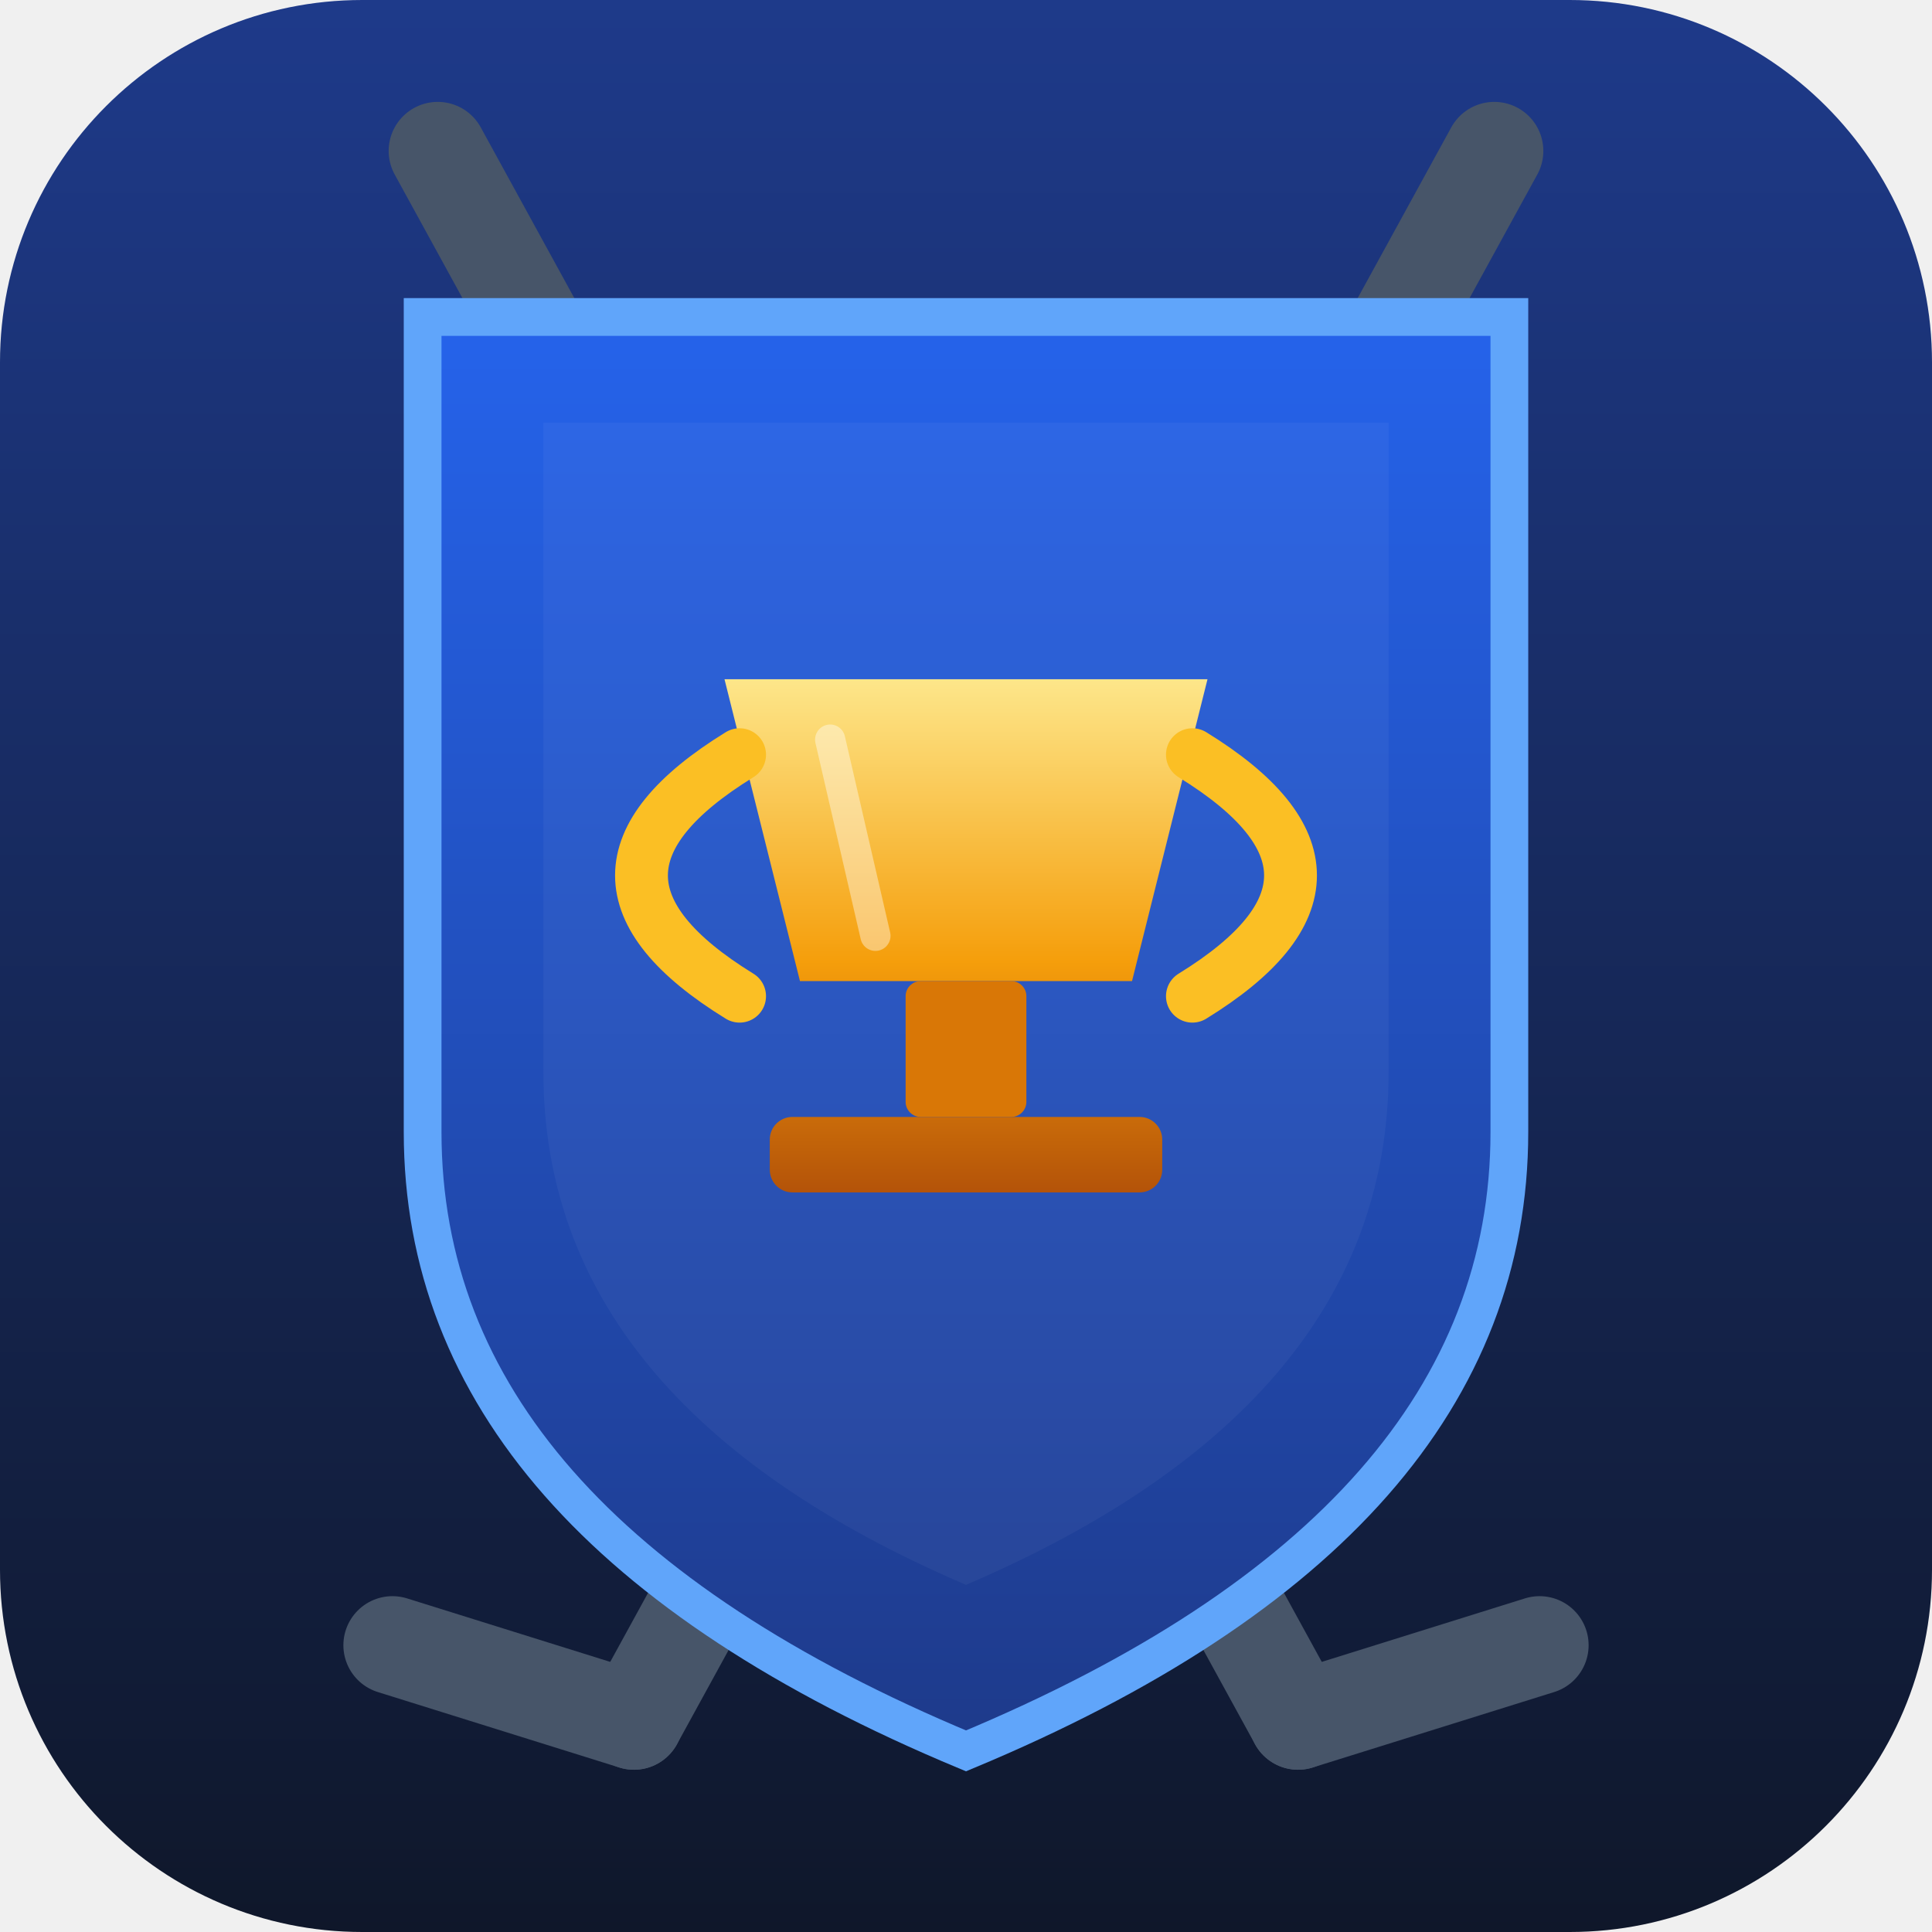
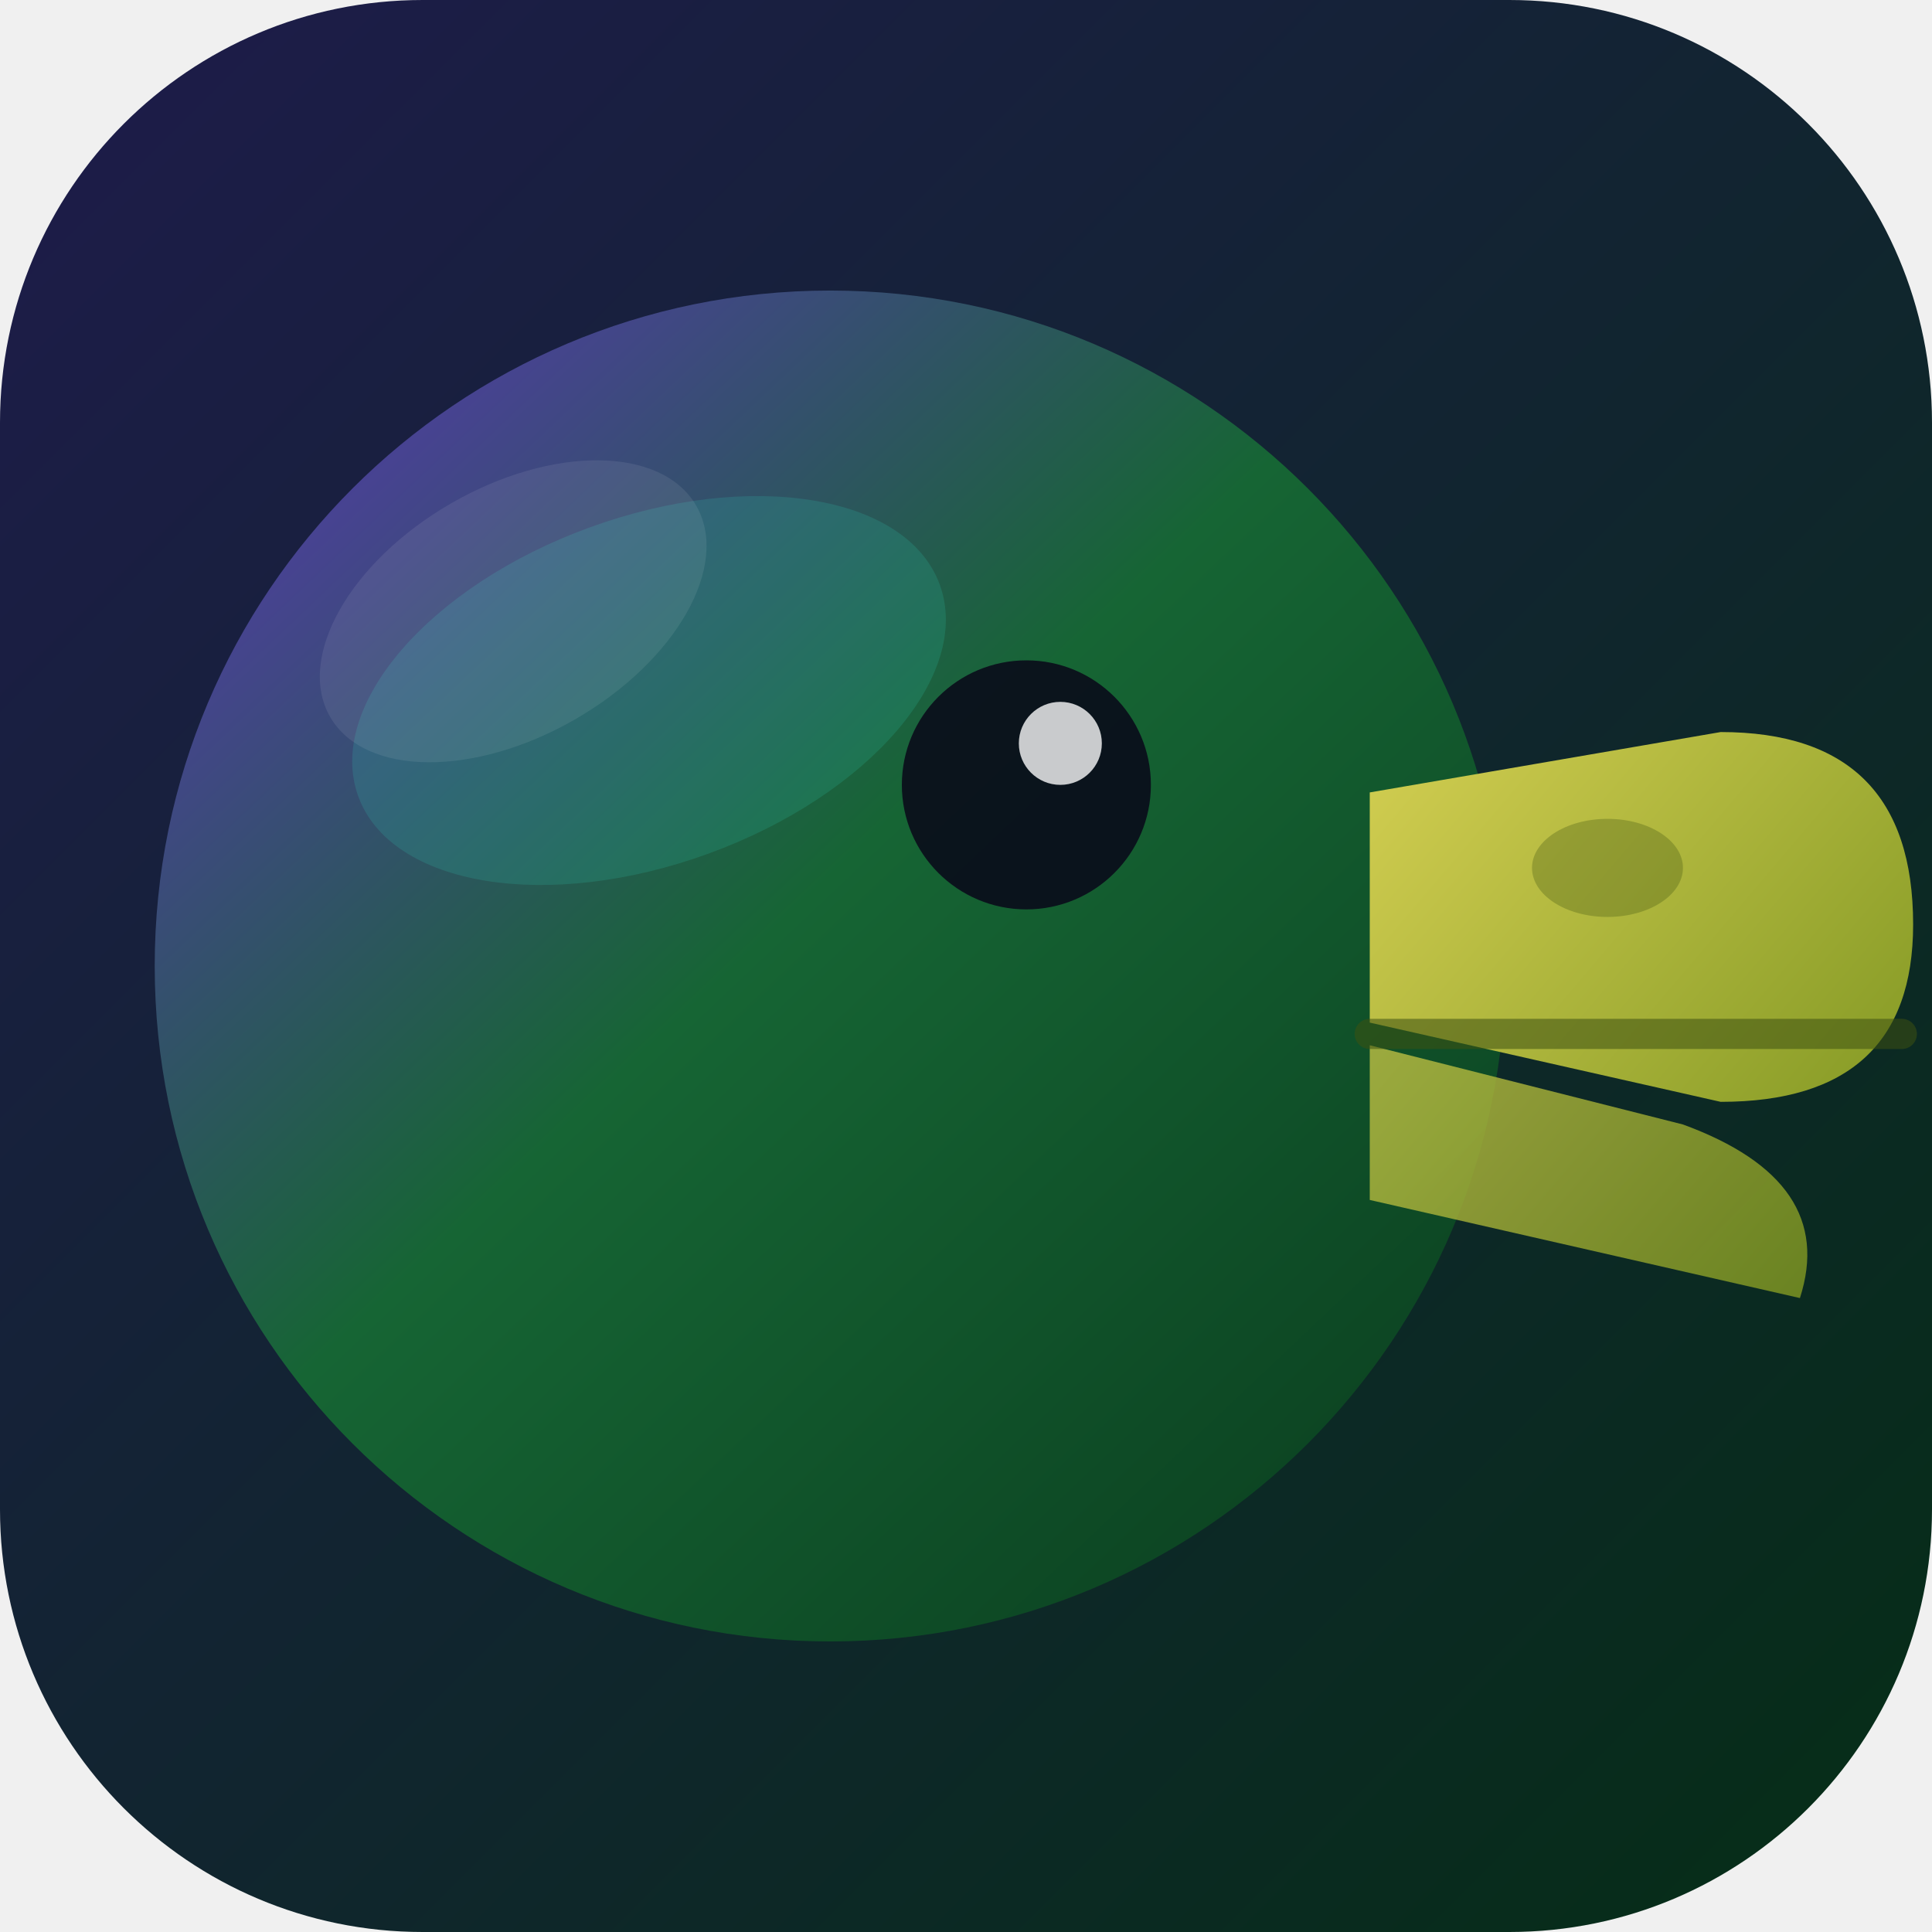
- <svg xmlns="http://www.w3.org/2000/svg" viewBox="0 0 512 512">
+ <svg xmlns="http://www.w3.org/2000/svg" viewBox="0 0 512 512" fill="none">
  <defs>
-     <linearGradient id="bg" x1="0" y1="0" x2="0" y2="512" gradientUnits="userSpaceOnUse">
-       <stop offset="0%" stop-color="#1e3a8a" />
-       <stop offset="100%" stop-color="#0f172a" />
+     <linearGradient id="bg" x1="0" y1="0" x2="512" y2="512" gradientUnits="userSpaceOnUse">
+       <stop offset="0%" stop-color="#1e1b4b" />
+       <stop offset="100%" stop-color="#052E16" />
    </linearGradient>
-     <linearGradient id="shield" x1="256" y1="84" x2="256" y2="464" gradientUnits="userSpaceOnUse">
-       <stop offset="0%" stop-color="#2563eb" />
-       <stop offset="100%" stop-color="#1e3a8a" />
+     <linearGradient id="head" x1="25" y1="25" x2="460" y2="485" gradientUnits="userSpaceOnUse">
+       <stop offset="0%" stop-color="#6D28D9" />
+       <stop offset="45%" stop-color="#166534" />
+       <stop offset="100%" stop-color="#052E16" />
    </linearGradient>
-     <linearGradient id="trophy" x1="256" y1="180" x2="256" y2="316" gradientUnits="userSpaceOnUse">
-       <stop offset="0%" stop-color="#fde68a" />
-       <stop offset="55%" stop-color="#f59e0b" />
-       <stop offset="100%" stop-color="#b45309" />
+     <linearGradient id="bill" x1="360" y1="195" x2="507" y2="320" gradientUnits="userSpaceOnUse">
+       <stop offset="0%" stop-color="#D4CF52" />
+       <stop offset="100%" stop-color="#7C9420" />
    </linearGradient>
    <clipPath id="clip">
-       <rect width="512" height="512" rx="96" />
+       <rect width="512" height="512" rx="112" />
    </clipPath>
  </defs>
-   <rect width="512" height="512" rx="96" fill="url(#bg)" />
-   <g clip-path="url(#clip)" fill="none">
-     <line x1="116" y1="40" x2="344" y2="456" stroke="#475569" stroke-width="26" stroke-linecap="round" />
-     <line x1="344" y1="456" x2="408" y2="436" stroke="#475569" stroke-width="26" stroke-linecap="round" />
-     <line x1="396" y1="40" x2="168" y2="456" stroke="#475569" stroke-width="26" stroke-linecap="round" />
-     <line x1="168" y1="456" x2="104" y2="436" stroke="#475569" stroke-width="26" stroke-linecap="round" />
-     <path d="M112 84 L400 84 L400 300 Q400 404 256 464 Q112 404 112 300 Z" fill="url(#shield)" />
-     <path d="M112 84 L400 84 L400 300 Q400 404 256 464 Q112 404 112 300 Z" stroke="#60a5fa" stroke-width="10" />
-     <path d="M144 112 L368 112 L368 284 Q368 372 256 420 Q144 372 144 284 Z" fill="white" fill-opacity="0.04" />
-     <path d="M192 180 L320 180 L300 260 L212 260 Z" fill="url(#trophy)" />
-     <path d="M196 200 Q144 232 196 264" stroke="#fbbf24" stroke-width="14" stroke-linecap="round" />
-     <path d="M316 200 Q368 232 316 264" stroke="#fbbf24" stroke-width="14" stroke-linecap="round" />
-     <rect x="240" y="260" width="32" height="36" rx="4" fill="#d97706" />
-     <rect x="204" y="296" width="104" height="20" rx="6" fill="url(#trophy)" />
-     <line x1="220" y1="196" x2="232" y2="248" stroke="white" stroke-opacity="0.4" stroke-width="8" stroke-linecap="round" />
+   <rect width="512" height="512" rx="112" fill="url(#bg)" />
+   <g clip-path="url(#clip)">
+     <circle cx="220" cy="256" r="179" fill="url(#head)" />
+     <ellipse cx="172" cy="183" rx="82" ry="46" fill="#2DD4BF" fill-opacity="0.16" transform="rotate(-20 172 183)" />
+     <ellipse cx="136" cy="162" rx="56" ry="33" fill="white" fill-opacity="0.08" transform="rotate(-30 136 162)" />
+     <path d="M 363 210              L 456 194              Q 507 194 507 245              Q 507 292 456 292              L 363 271              Z" fill="url(#bill)" />
+     <path d="M 363 277              L 446 298              Q 487 313 477 344              L 363 318              Z" fill="url(#bill)" fill-opacity="0.82" />
+     <line x1="363" y1="274" x2="504" y2="274" stroke="#3D5010" stroke-width="8" stroke-linecap="round" opacity="0.55" />
+     <ellipse cx="426" cy="230" rx="20" ry="13" fill="#3D5010" fill-opacity="0.3" />
+     <circle cx="272" cy="208" r="33" fill="#0A0A1A" fill-opacity="0.88" />
+     <circle cx="281" cy="197" r="11" fill="white" fill-opacity="0.78" />
  </g>
</svg>
